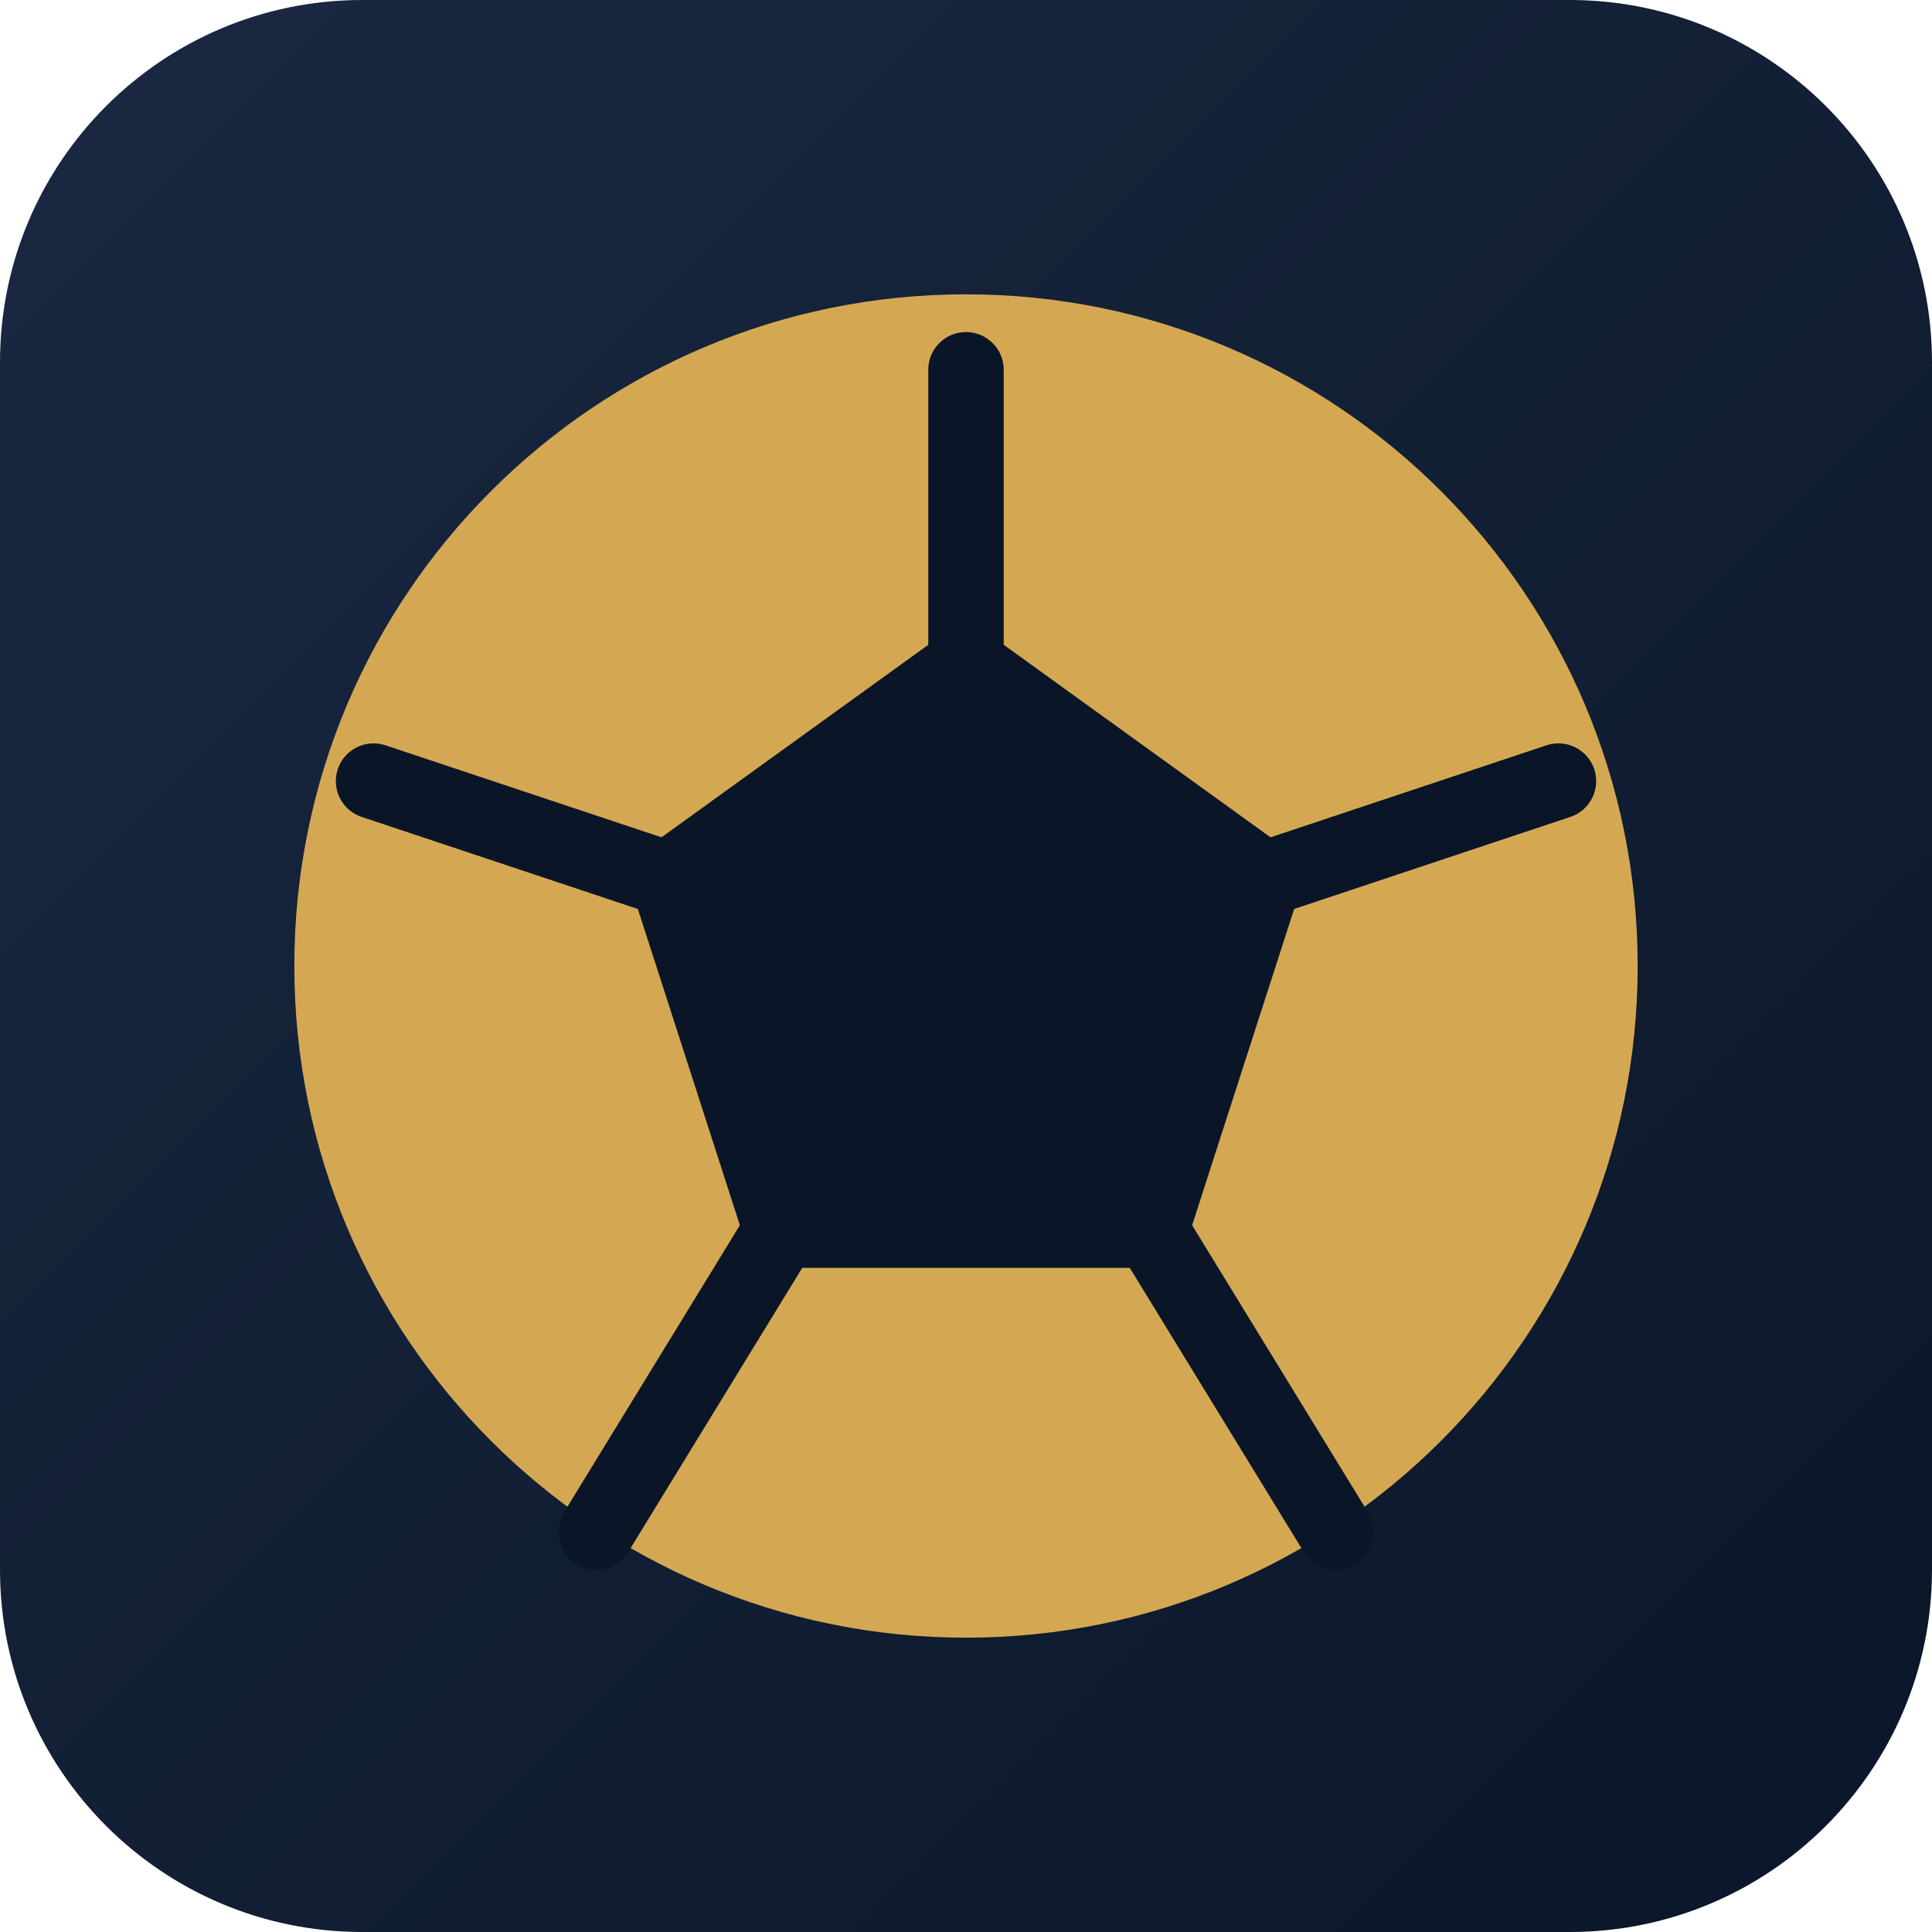
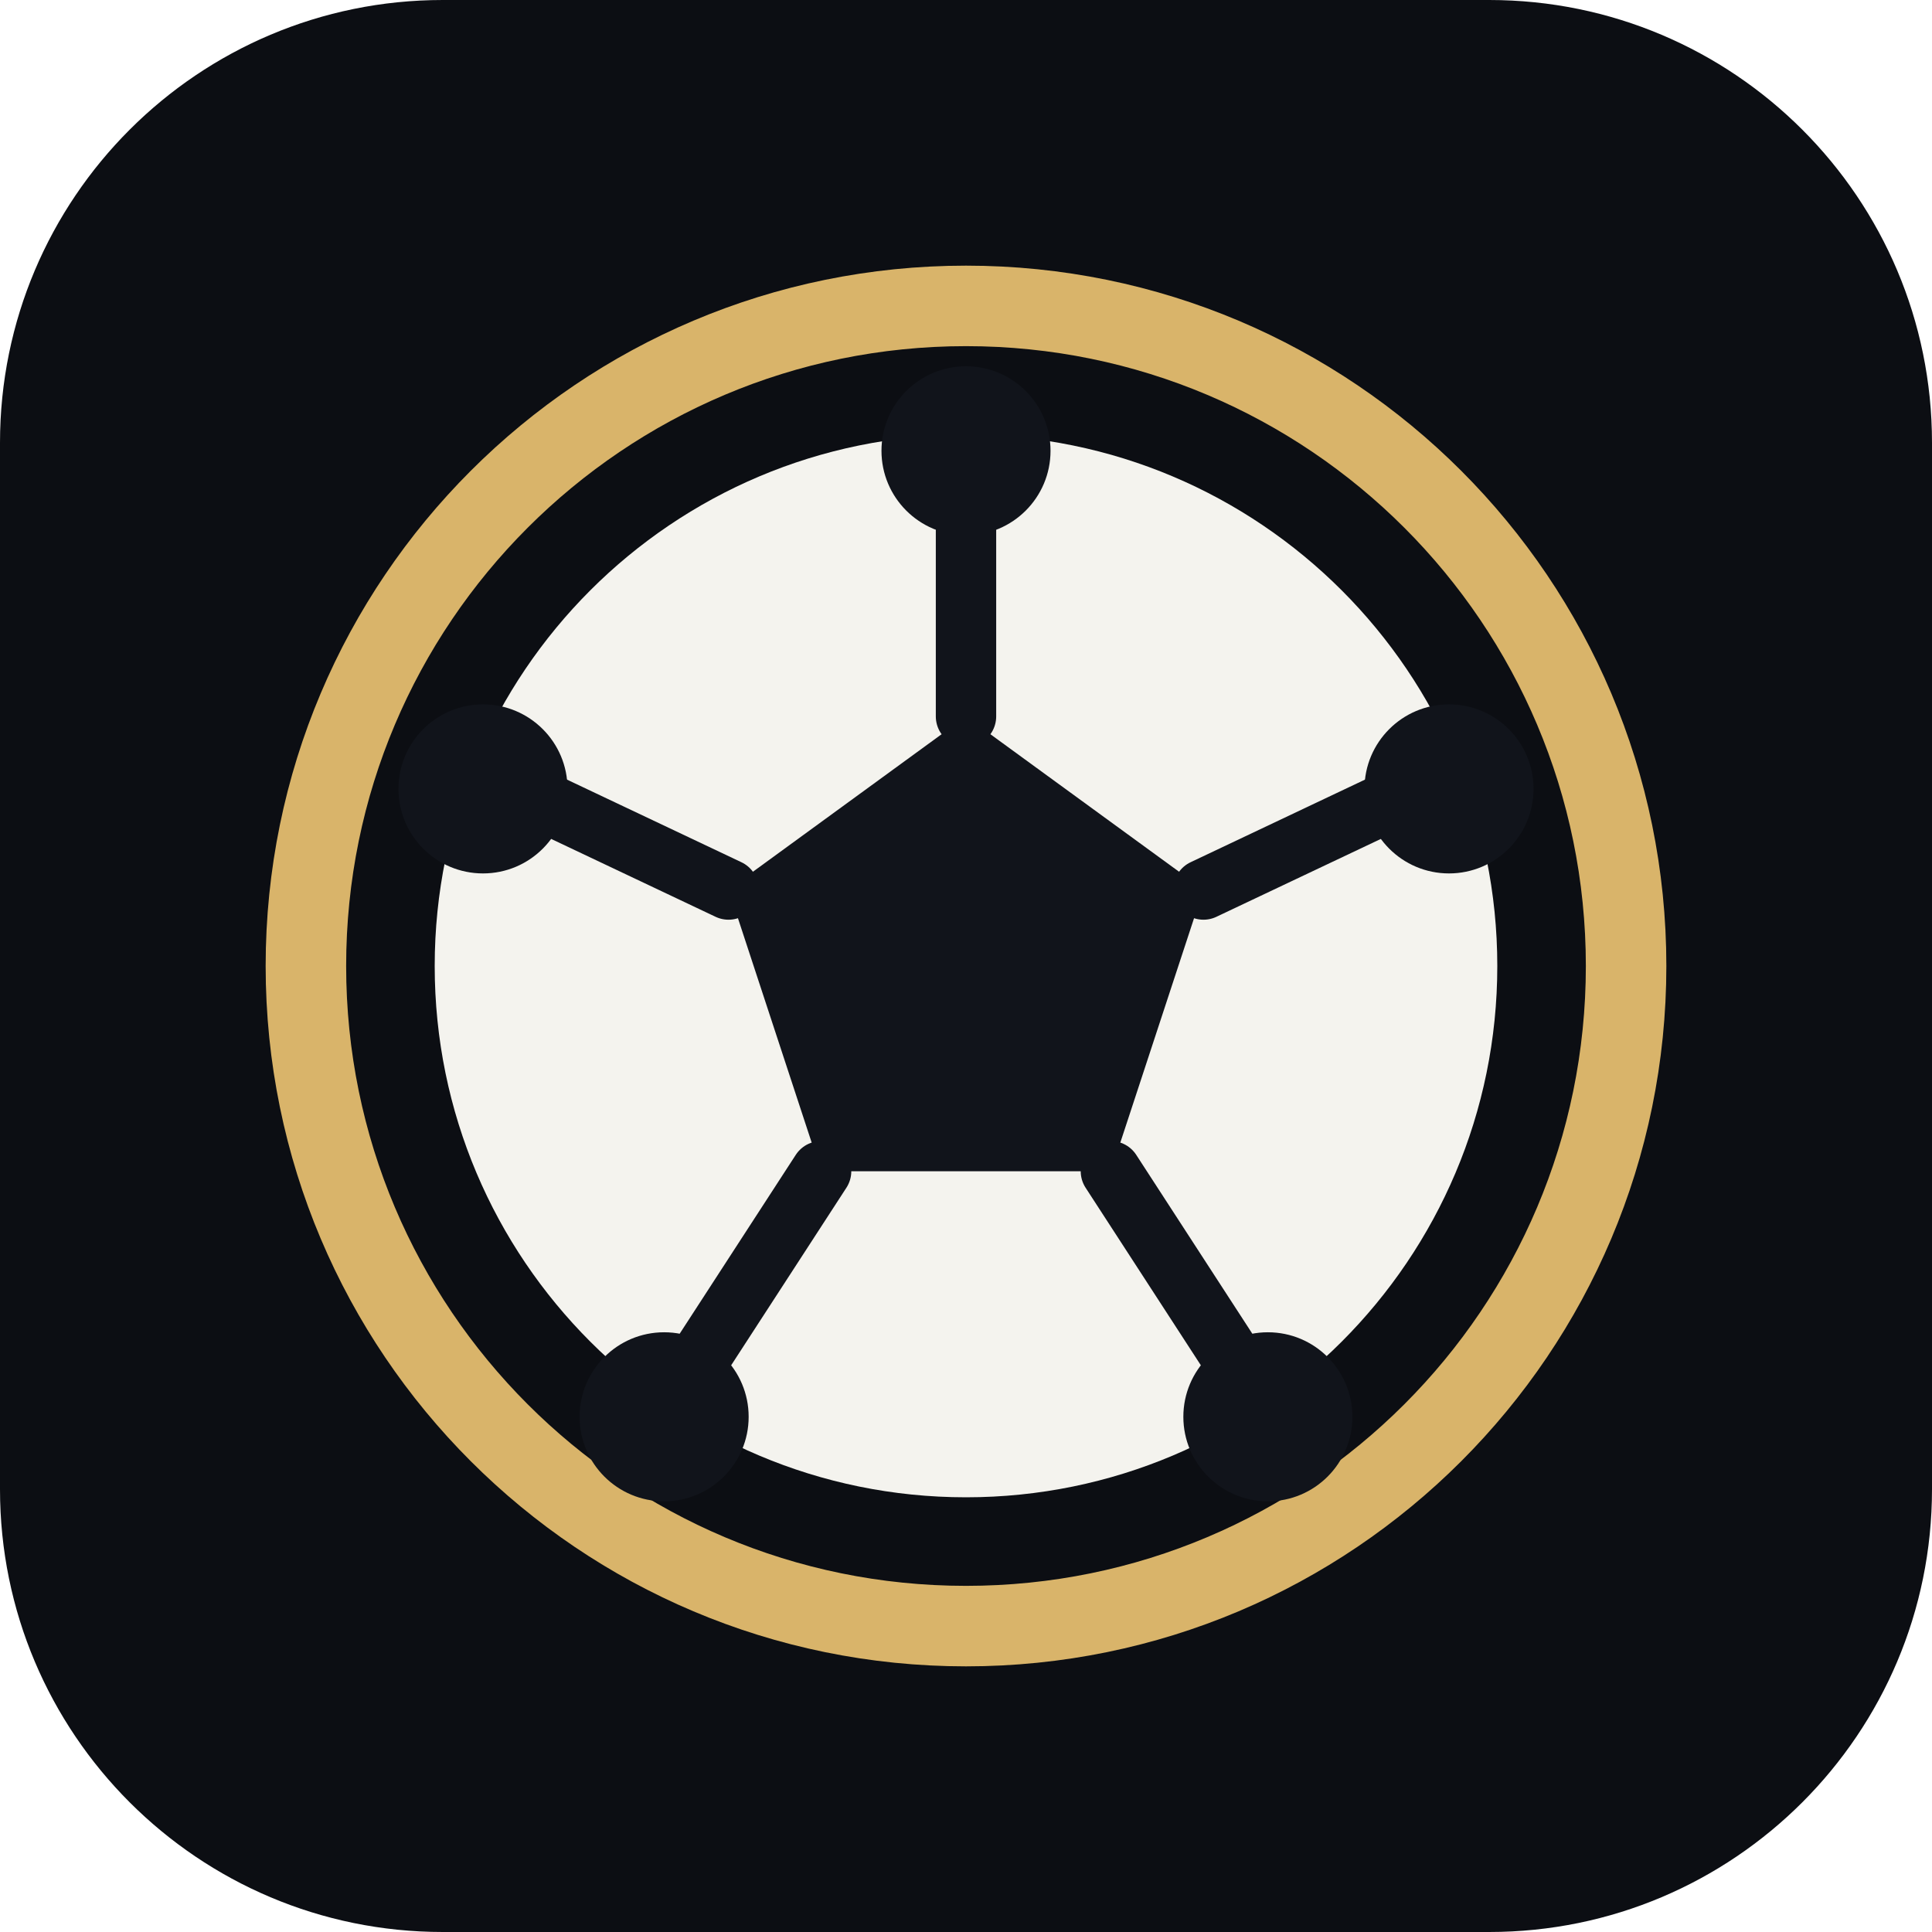
- <svg xmlns="http://www.w3.org/2000/svg" viewBox="0 0 512 512" width="512" height="512">
-   <defs>
-     <linearGradient id="bg512" x1="0%" y1="0%" x2="100%" y2="100%">
-       <stop offset="0%" stop-color="#1a2942" />
-       <stop offset="100%" stop-color="#0a1628" />
-     </linearGradient>
-   </defs>
-   <rect width="512" height="512" fill="url(#bg512)" rx="96" />
-   <circle cx="256" cy="256" r="178" fill="#d4a853" />
-   <g stroke="#0a1628" stroke-width="20" stroke-linecap="round" stroke-linejoin="round">
-     <polygon points="256,176 335,233 305,326 207,326 177,233" fill="#0a1628" />
-     <line x1="256" y1="176" x2="256" y2="98" />
-     <line x1="335" y1="233" x2="413" y2="207" />
-     <line x1="177" y1="233" x2="99" y2="207" />
-     <line x1="207" y1="326" x2="158" y2="406" />
-     <line x1="305" y1="326" x2="354" y2="406" />
+ <svg xmlns="http://www.w3.org/2000/svg" viewBox="0 0 48 48" width="512" height="512">
+   <rect width="48" height="48" rx="11" fill="#0c0e13" />
+   <circle cx="24" cy="24" r="16.4" fill="none" stroke="#d9b46a" stroke-width="2" />
+   <circle cx="24" cy="24" r="13.2" fill="#f4f3ee" />
+   <g stroke="#11141b" stroke-width="1.5" stroke-linecap="round" fill="none">
+     <line x1="24" y1="17.8" x2="24" y2="11.4" />
+     <line x1="29.9" y1="22.1" x2="35.6" y2="19.4" />
+     <line x1="18.1" y1="22.1" x2="12.4" y2="19.4" />
+     <line x1="27.6" y1="29.1" x2="31.3" y2="34.8" />
+     <line x1="20.4" y1="29.1" x2="16.7" y2="34.8" />
+   </g>
+   <g fill="#11141b">
+     <polygon points="24,17.8 29.9,22.1 27.6,29.1 20.4,29.1 18.1,22.1" />
+     <circle cx="24" cy="11.2" r="2.1" />
+     <circle cx="36" cy="19.6" r="2.1" />
+     <circle cx="12" cy="19.6" r="2.1" />
+     <circle cx="31.5" cy="35.2" r="2.1" />
+     <circle cx="16.5" cy="35.2" r="2.1" />
  </g>
</svg>
